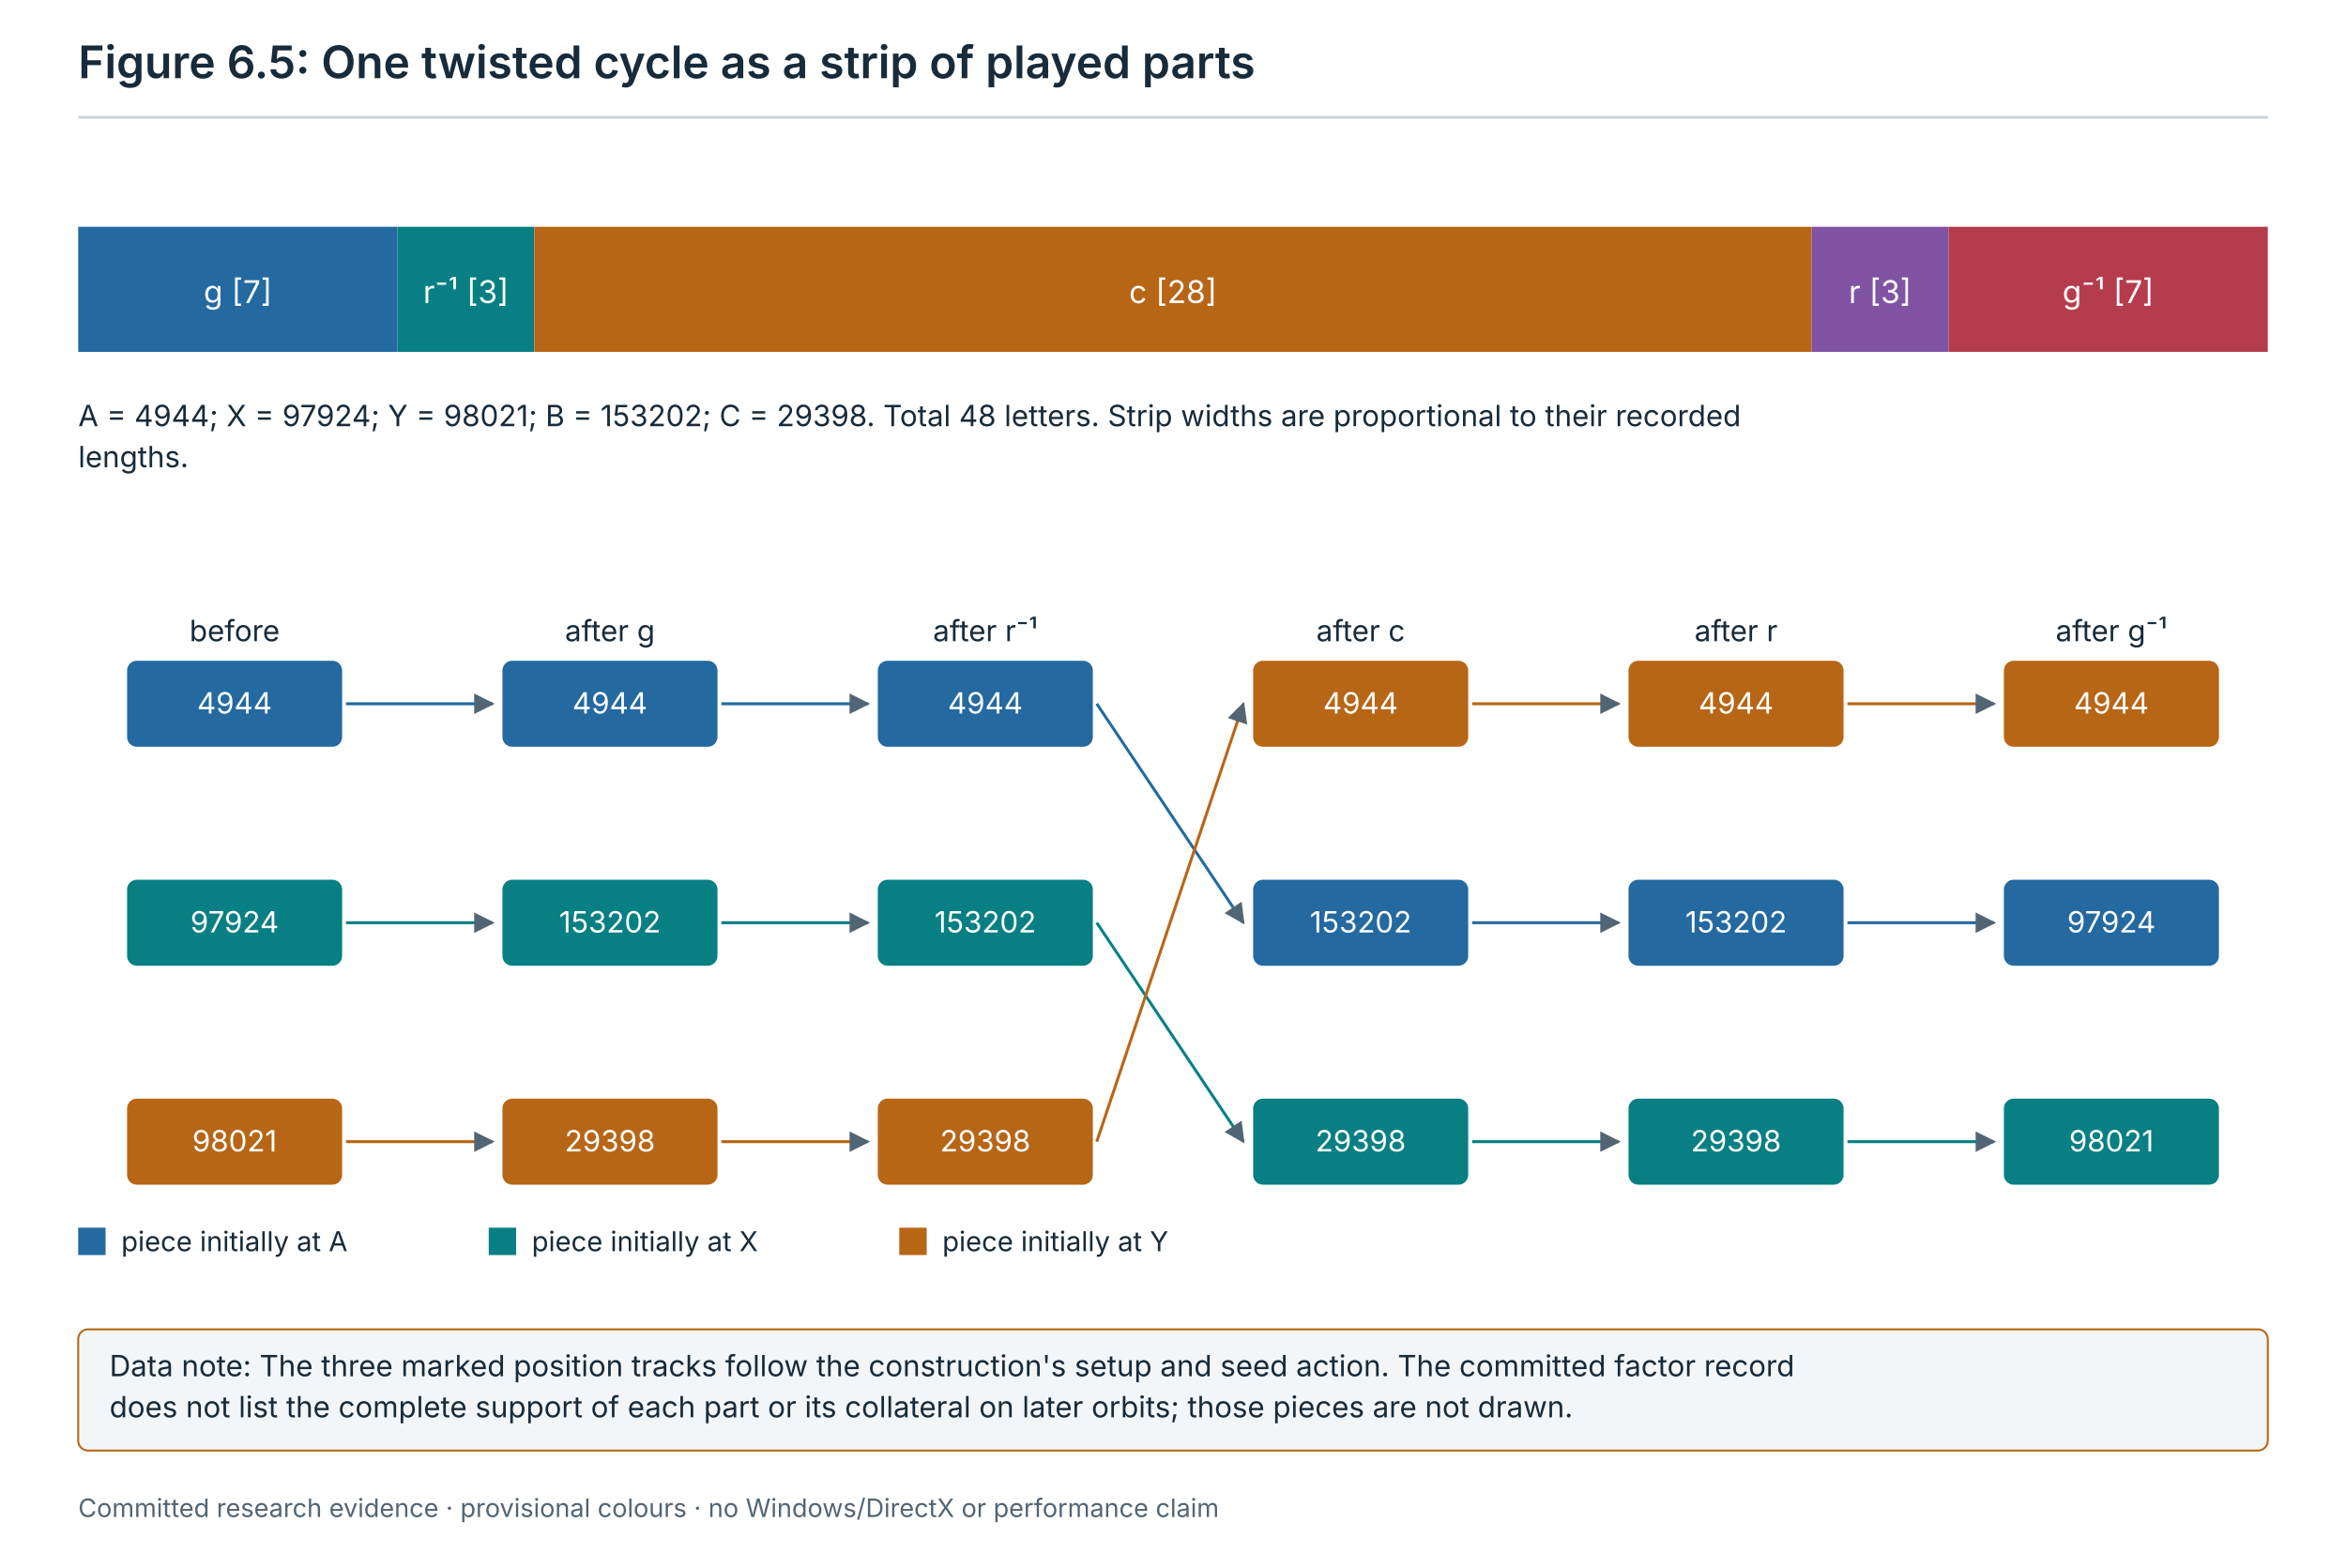
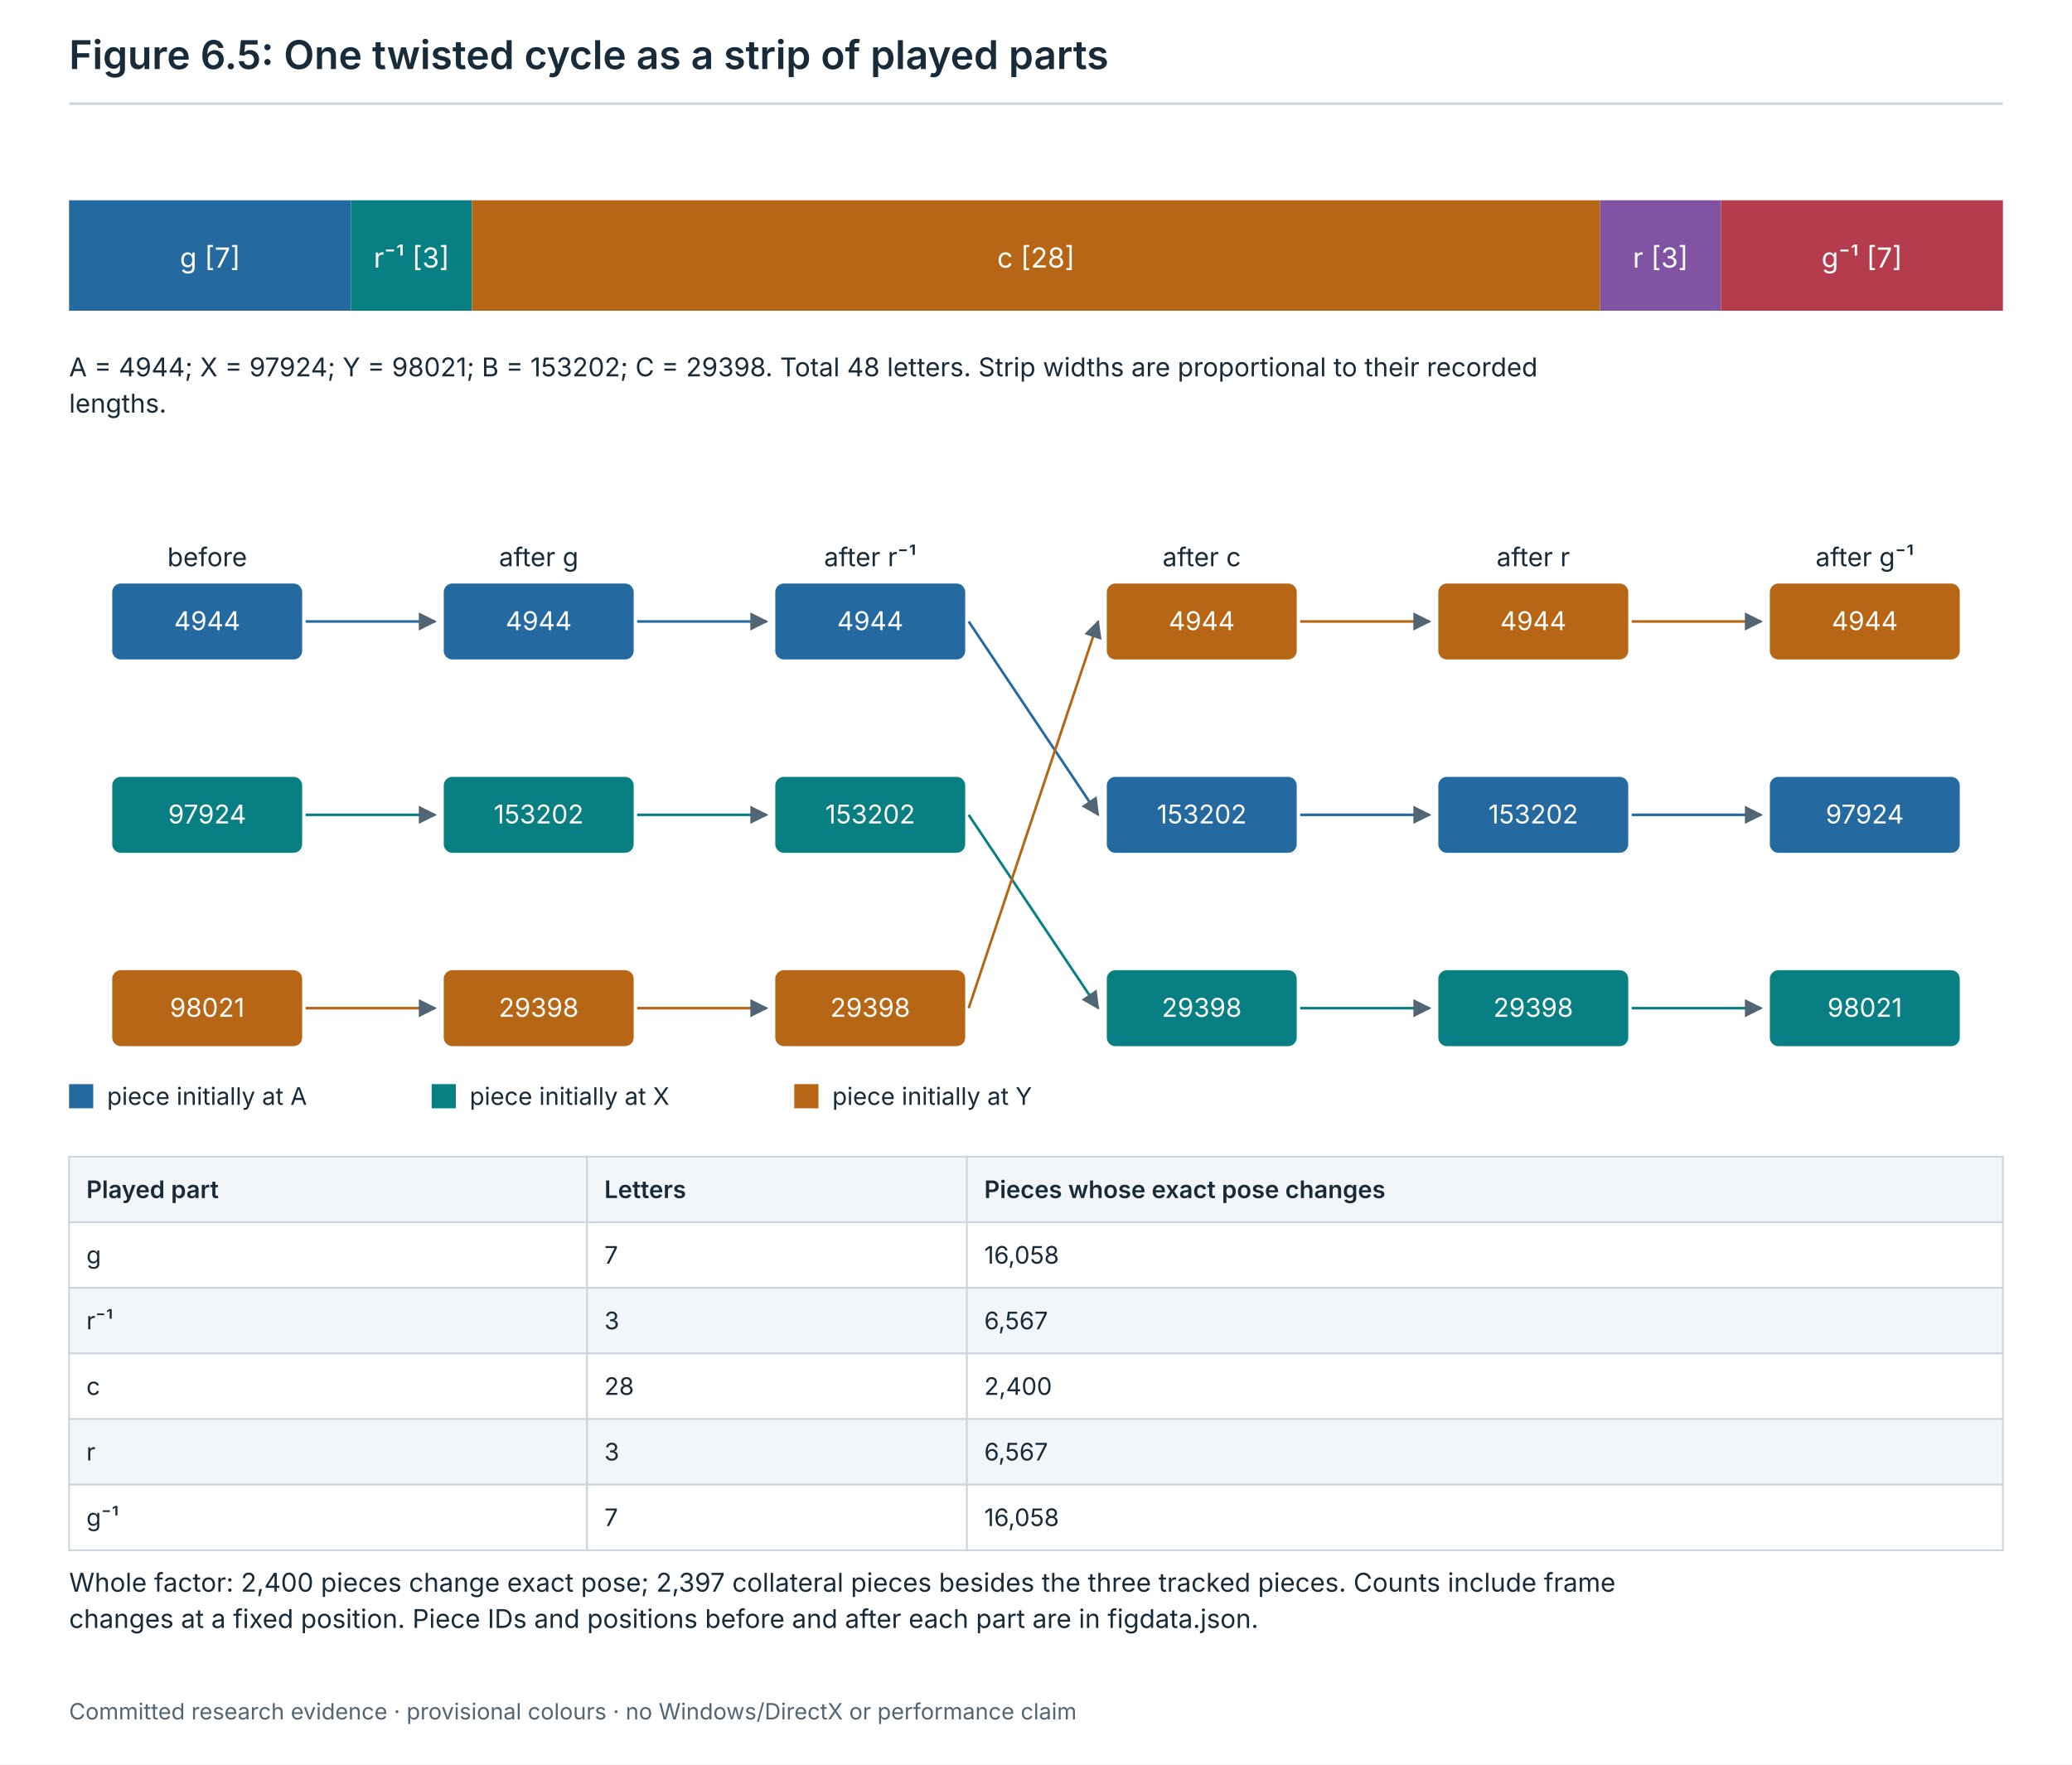
- <svg xmlns="http://www.w3.org/2000/svg" version="1.1" width="1200" role="img" font-family="system-ui, -apple-system, Segoe UI, sans-serif" font-size="16" fill="#172b3a" aria-labelledby="figure-title figure-description" height="802" viewBox="0 0 1200 802">
+ <svg xmlns="http://www.w3.org/2000/svg" version="1.1" width="1200" role="img" font-family="system-ui, -apple-system, Segoe UI, sans-serif" font-size="16" fill="#172b3a" aria-labelledby="figure-title figure-description" height="1022" viewBox="0 0 1200 1022">
  <defs>
    <marker id="arrow-muted" viewBox="0 0 10 10" refX="9" refY="5" markerWidth="7" markerHeight="7" orient="auto" markerUnits="strokeWidth">
      <path d="M 0 0 L 10 5 L 0 10 z" fill="#526574" />
    </marker>
    <marker id="arrow-purple" viewBox="0 0 10 10" refX="9" refY="5" markerWidth="7" markerHeight="7" orient="auto" markerUnits="strokeWidth">
      <path d="M 0 0 L 10 5 L 0 10 z" fill="#8054a2" />
    </marker>
    <marker id="arrow-teal" viewBox="0 0 10 10" refX="9" refY="5" markerWidth="7" markerHeight="7" orient="auto" markerUnits="strokeWidth">
      <path d="M 0 0 L 10 5 L 0 10 z" fill="#087f83" />
    </marker>
    <marker id="arrow-red" viewBox="0 0 10 10" refX="9" refY="5" markerWidth="7" markerHeight="7" orient="auto" markerUnits="strokeWidth">
      <path d="M 0 0 L 10 5 L 0 10 z" fill="#b43c4c" />
    </marker>
    <marker id="arrow-blue" viewBox="0 0 10 10" refX="9" refY="5" markerWidth="7" markerHeight="7" orient="auto" markerUnits="strokeWidth">
      <path d="M 0 0 L 10 5 L 0 10 z" fill="#2469a0" />
    </marker>
  </defs>
-   <rect fill="#ffffff" height="802" width="1200" x="0" y="0" />
+   <rect fill="#ffffff" height="1022" width="1200" x="0" y="0" />
  <text font-size="23" font-weight="600" text-anchor="start" x="40" y="40">Figure 6.5: One twisted cycle as a strip of played parts</text>
  <line stroke="#cbd5dd" stroke-width="1.5" x1="40" x2="1160" y1="60" y2="60" />
  <rect fill="#2469a0" height="64" width="163.333" x="40" y="116" />
  <text fill="#ffffff" font-size="16" text-anchor="middle" x="121.667" y="155">g [7]</text>
  <rect fill="#087f83" height="64" width="70" x="203.333" y="116" />
  <text fill="#ffffff" font-size="16" text-anchor="middle" x="238.333" y="155">r⁻¹ [3]</text>
  <rect fill="#b76616" height="64" width="653.333" x="273.333" y="116" />
  <text fill="#ffffff" font-size="16" text-anchor="middle" x="600" y="155">c [28]</text>
  <rect fill="#8054a2" height="64" width="70" x="926.667" y="116" />
  <text fill="#ffffff" font-size="16" text-anchor="middle" x="961.667" y="155">r [3]</text>
  <rect fill="#b43c4c" height="64" width="163.333" x="996.667" y="116" />
  <text fill="#ffffff" font-size="16" text-anchor="middle" x="1078.333" y="155">g⁻¹ [7]</text>
  <text font-size="15" text-anchor="start" x="40" y="218">A = 4944; X = 97924; Y = 98021; B = 153202; C = 29398. Total 48 letters. Strip widths are proportional to their recorded</text>
  <text font-size="15" text-anchor="start" x="40" y="239">lengths.</text>
  <text font-size="15" text-anchor="middle" x="120" y="328">before</text>
  <text font-size="15" text-anchor="middle" x="312" y="328">after g</text>
  <text font-size="15" text-anchor="middle" x="504" y="328">after r⁻¹</text>
  <text font-size="15" text-anchor="middle" x="696" y="328">after c</text>
  <text font-size="15" text-anchor="middle" x="888" y="328">after r</text>
  <text font-size="15" text-anchor="middle" x="1080" y="328">after g⁻¹</text>
  <line marker-end="url(#arrow-muted)" stroke="#2469a0" stroke-width="1.5" x1="177" x2="252" y1="360" y2="360" />
  <line marker-end="url(#arrow-muted)" stroke="#2469a0" stroke-width="1.5" x1="369" x2="444" y1="360" y2="360" />
  <line marker-end="url(#arrow-muted)" stroke="#2469a0" stroke-width="1.5" x1="561" x2="636" y1="360" y2="472" />
  <line marker-end="url(#arrow-muted)" stroke="#2469a0" stroke-width="1.5" x1="753" x2="828" y1="472" y2="472" />
  <line marker-end="url(#arrow-muted)" stroke="#2469a0" stroke-width="1.5" x1="945" x2="1020" y1="472" y2="472" />
  <line marker-end="url(#arrow-muted)" stroke="#087f83" stroke-width="1.5" x1="177" x2="252" y1="472" y2="472" />
  <line marker-end="url(#arrow-muted)" stroke="#087f83" stroke-width="1.5" x1="369" x2="444" y1="472" y2="472" />
  <line marker-end="url(#arrow-muted)" stroke="#087f83" stroke-width="1.5" x1="561" x2="636" y1="472" y2="584" />
  <line marker-end="url(#arrow-muted)" stroke="#087f83" stroke-width="1.5" x1="753" x2="828" y1="584" y2="584" />
  <line marker-end="url(#arrow-muted)" stroke="#087f83" stroke-width="1.5" x1="945" x2="1020" y1="584" y2="584" />
  <line marker-end="url(#arrow-muted)" stroke="#b76616" stroke-width="1.5" x1="177" x2="252" y1="584" y2="584" />
  <line marker-end="url(#arrow-muted)" stroke="#b76616" stroke-width="1.5" x1="369" x2="444" y1="584" y2="584" />
  <line marker-end="url(#arrow-muted)" stroke="#b76616" stroke-width="1.5" x1="561" x2="636" y1="584" y2="360" />
  <line marker-end="url(#arrow-muted)" stroke="#b76616" stroke-width="1.5" x1="753" x2="828" y1="360" y2="360" />
  <line marker-end="url(#arrow-muted)" stroke="#b76616" stroke-width="1.5" x1="945" x2="1020" y1="360" y2="360" />
  <rect fill="#2469a0" height="44" rx="5" width="110" x="65" y="338" />
  <text fill="#ffffff" font-size="15" text-anchor="middle" x="120" y="365">4944</text>
  <rect fill="#2469a0" height="44" rx="5" width="110" x="257" y="338" />
  <text fill="#ffffff" font-size="15" text-anchor="middle" x="312" y="365">4944</text>
  <rect fill="#2469a0" height="44" rx="5" width="110" x="449" y="338" />
  <text fill="#ffffff" font-size="15" text-anchor="middle" x="504" y="365">4944</text>
  <rect fill="#2469a0" height="44" rx="5" width="110" x="641" y="450" />
  <text fill="#ffffff" font-size="15" text-anchor="middle" x="696" y="477">153202</text>
  <rect fill="#2469a0" height="44" rx="5" width="110" x="833" y="450" />
  <text fill="#ffffff" font-size="15" text-anchor="middle" x="888" y="477">153202</text>
  <rect fill="#2469a0" height="44" rx="5" width="110" x="1025" y="450" />
  <text fill="#ffffff" font-size="15" text-anchor="middle" x="1080" y="477">97924</text>
  <rect fill="#087f83" height="44" rx="5" width="110" x="65" y="450" />
  <text fill="#ffffff" font-size="15" text-anchor="middle" x="120" y="477">97924</text>
  <rect fill="#087f83" height="44" rx="5" width="110" x="257" y="450" />
  <text fill="#ffffff" font-size="15" text-anchor="middle" x="312" y="477">153202</text>
  <rect fill="#087f83" height="44" rx="5" width="110" x="449" y="450" />
  <text fill="#ffffff" font-size="15" text-anchor="middle" x="504" y="477">153202</text>
  <rect fill="#087f83" height="44" rx="5" width="110" x="641" y="562" />
  <text fill="#ffffff" font-size="15" text-anchor="middle" x="696" y="589">29398</text>
  <rect fill="#087f83" height="44" rx="5" width="110" x="833" y="562" />
  <text fill="#ffffff" font-size="15" text-anchor="middle" x="888" y="589">29398</text>
  <rect fill="#087f83" height="44" rx="5" width="110" x="1025" y="562" />
  <text fill="#ffffff" font-size="15" text-anchor="middle" x="1080" y="589">98021</text>
  <rect fill="#b76616" height="44" rx="5" width="110" x="65" y="562" />
  <text fill="#ffffff" font-size="15" text-anchor="middle" x="120" y="589">98021</text>
  <rect fill="#b76616" height="44" rx="5" width="110" x="257" y="562" />
  <text fill="#ffffff" font-size="15" text-anchor="middle" x="312" y="589">29398</text>
  <rect fill="#b76616" height="44" rx="5" width="110" x="449" y="562" />
  <text fill="#ffffff" font-size="15" text-anchor="middle" x="504" y="589">29398</text>
  <rect fill="#b76616" height="44" rx="5" width="110" x="641" y="338" />
  <text fill="#ffffff" font-size="15" text-anchor="middle" x="696" y="365">4944</text>
  <rect fill="#b76616" height="44" rx="5" width="110" x="833" y="338" />
  <text fill="#ffffff" font-size="15" text-anchor="middle" x="888" y="365">4944</text>
  <rect fill="#b76616" height="44" rx="5" width="110" x="1025" y="338" />
  <text fill="#ffffff" font-size="15" text-anchor="middle" x="1080" y="365">4944</text>
  <rect fill="#2469a0" height="14" width="14" x="40" y="628" />
  <text font-size="14" text-anchor="start" x="62" y="640">piece initially at A</text>
  <rect fill="#087f83" height="14" width="14" x="250" y="628" />
  <text font-size="14" text-anchor="start" x="272" y="640">piece initially at X</text>
  <rect fill="#b76616" height="14" width="14" x="460" y="628" />
  <text font-size="14" text-anchor="start" x="482" y="640">piece initially at Y</text>
-   <rect fill="#f3f6f8" height="62" rx="5" stroke="#b76616" width="1120" x="40" y="680" />
-   <text font-size="15" text-anchor="start" x="56" y="704">Data note: The three marked position tracks follow the construction's setup and seed action. The committed factor record</text>
-   <text font-size="15" text-anchor="start" x="56" y="725">does not list the complete support of each part or its collateral on later orbits; those pieces are not drawn.</text>
-   <text fill="#526574" font-size="13" text-anchor="start" x="40" y="776">Committed research evidence · provisional colours · no Windows/DirectX or performance claim</text>
+   <rect fill="#f3f6f8" height="38" stroke="#cbd5dd" width="300" x="40" y="670" />
+   <text font-size="14" font-weight="600" text-anchor="start" x="50" y="694">Played part</text>
+   <rect fill="#f3f6f8" height="38" stroke="#cbd5dd" width="220" x="340" y="670" />
+   <text font-size="14" font-weight="600" text-anchor="start" x="350" y="694">Letters</text>
+   <rect fill="#f3f6f8" height="38" stroke="#cbd5dd" width="600" x="560" y="670" />
+   <text font-size="14" font-weight="600" text-anchor="start" x="570" y="694">Pieces whose exact pose changes</text>
+   <rect fill="#ffffff" height="38" stroke="#cbd5dd" width="300" x="40" y="708" />
+   <text font-size="14" text-anchor="start" x="50" y="732">g</text>
+   <rect fill="#ffffff" height="38" stroke="#cbd5dd" width="220" x="340" y="708" />
+   <text font-size="14" text-anchor="start" x="350" y="732">7</text>
+   <rect fill="#ffffff" height="38" stroke="#cbd5dd" width="600" x="560" y="708" />
+   <text font-size="14" text-anchor="start" x="570" y="732">16,058</text>
+   <rect fill="#f3f6f8" height="38" stroke="#cbd5dd" width="300" x="40" y="746" />
+   <text font-size="14" text-anchor="start" x="50" y="770">r⁻¹</text>
+   <rect fill="#f3f6f8" height="38" stroke="#cbd5dd" width="220" x="340" y="746" />
+   <text font-size="14" text-anchor="start" x="350" y="770">3</text>
+   <rect fill="#f3f6f8" height="38" stroke="#cbd5dd" width="600" x="560" y="746" />
+   <text font-size="14" text-anchor="start" x="570" y="770">6,567</text>
+   <rect fill="#ffffff" height="38" stroke="#cbd5dd" width="300" x="40" y="784" />
+   <text font-size="14" text-anchor="start" x="50" y="808">c</text>
+   <rect fill="#ffffff" height="38" stroke="#cbd5dd" width="220" x="340" y="784" />
+   <text font-size="14" text-anchor="start" x="350" y="808">28</text>
+   <rect fill="#ffffff" height="38" stroke="#cbd5dd" width="600" x="560" y="784" />
+   <text font-size="14" text-anchor="start" x="570" y="808">2,400</text>
+   <rect fill="#f3f6f8" height="38" stroke="#cbd5dd" width="300" x="40" y="822" />
+   <text font-size="14" text-anchor="start" x="50" y="846">r</text>
+   <rect fill="#f3f6f8" height="38" stroke="#cbd5dd" width="220" x="340" y="822" />
+   <text font-size="14" text-anchor="start" x="350" y="846">3</text>
+   <rect fill="#f3f6f8" height="38" stroke="#cbd5dd" width="600" x="560" y="822" />
+   <text font-size="14" text-anchor="start" x="570" y="846">6,567</text>
+   <rect fill="#ffffff" height="38" stroke="#cbd5dd" width="300" x="40" y="860" />
+   <text font-size="14" text-anchor="start" x="50" y="884">g⁻¹</text>
+   <rect fill="#ffffff" height="38" stroke="#cbd5dd" width="220" x="340" y="860" />
+   <text font-size="14" text-anchor="start" x="350" y="884">7</text>
+   <rect fill="#ffffff" height="38" stroke="#cbd5dd" width="600" x="560" y="860" />
+   <text font-size="14" text-anchor="start" x="570" y="884">16,058</text>
+   <text font-size="15" text-anchor="start" x="40" y="922">Whole factor: 2,400 pieces change exact pose; 2,397 collateral pieces besides the three tracked pieces. Counts include frame</text>
+   <text font-size="15" text-anchor="start" x="40" y="943">changes at a fixed position. Piece IDs and positions before and after each part are in figdata.json.</text>
+   <text fill="#526574" font-size="13" text-anchor="start" x="40" y="996">Committed research evidence · provisional colours · no Windows/DirectX or performance claim</text>
</svg>
